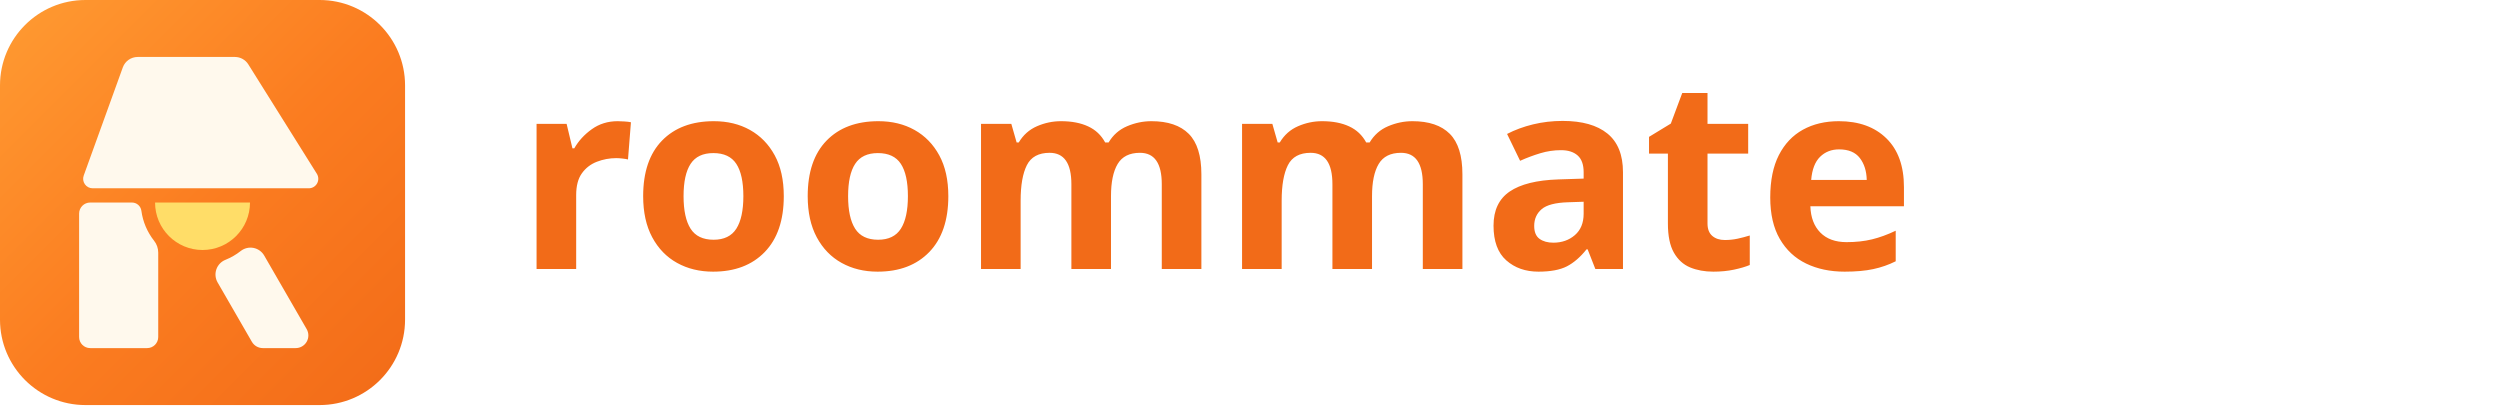
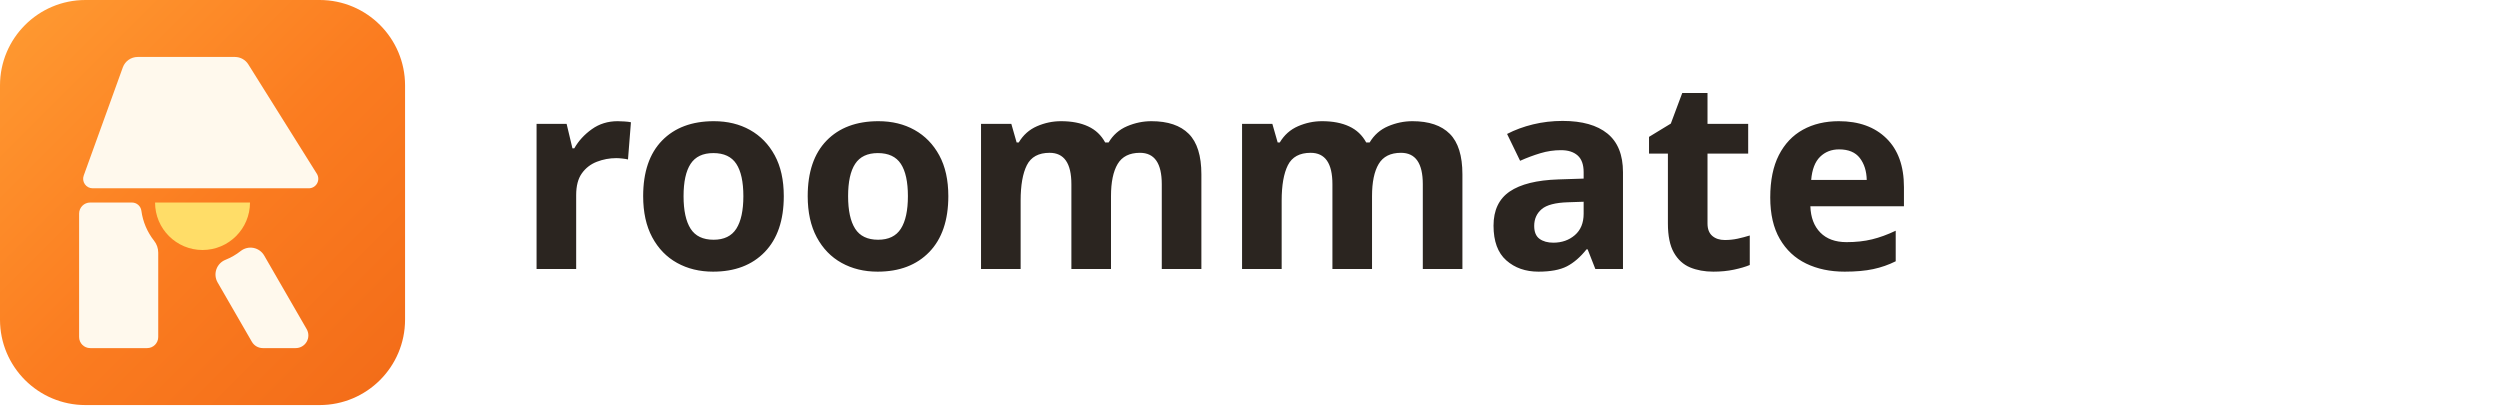
<svg xmlns="http://www.w3.org/2000/svg" viewBox="0 0 1580 256" width="1580" height="256" role="img" aria-labelledby="title">
  <defs>
    <linearGradient id="orange" x1="0" y1="0" x2="256" y2="256" gradientUnits="userSpaceOnUse">
      <stop offset="0" stop-color="#FF9B32" />
      <stop offset=".52" stop-color="#FB7C20" />
      <stop offset="1" stop-color="#F26B18" />
    </linearGradient>
  </defs>
  <rect width="256" height="256" rx="54" fill="url(#orange)" />
  <g transform="scale(0.5) translate(8 0)">
    <path d="M147.228 85.202 A20 20 0 0 1 166.037 72 L288.929 72 A20 20 0 0 1 305.878 81.382 L392.49 219.629 A12 12 0 0 1 382.321 238 L109.097 238 A12 12 0 0 1 97.812 221.921 L147.228 85.202 Z" fill="#FFF9ED" />
    <path d="M192 319.277 L192 426 A14 14 0 0 1 178 440 L106 440 A14 14 0 0 1 92 426 L92 270 A14 14 0 0 1 106 256 L158.804 256 A12 12 0 0 1 170.696 266.4 A78 78 0 0 0 186.824 304.388 A24 24 0 0 1 192 319.277 Z" fill="#FFF9ED" />
    <path d="M325.942 323 L379.636 416 A16 16 0 0 1 365.779 440 L324.21 440 A16 16 0 0 1 310.354 432 L267.053 357 A20 20 0 0 1 276.95 328.429 A78 78 0 0 0 296.25 317.286 A20 20 0 0 1 325.942 323 Z" fill="#FFF9ED" />
    <path d="M188 256 H308 A60 60 0 0 1 188 256 Z" fill="#FFDD68" />
  </g>
-   <text x="326" y="170" font-family="Fredoka" font-size="168" font-weight="700" letter-spacing="0" fill="#F26B18">roommate</text>
+   <text x="326" y="170" font-family="Fredoka" font-size="168" font-weight="700" letter-spacing="0" fill="#2B2520">roommate</text>
</svg>
